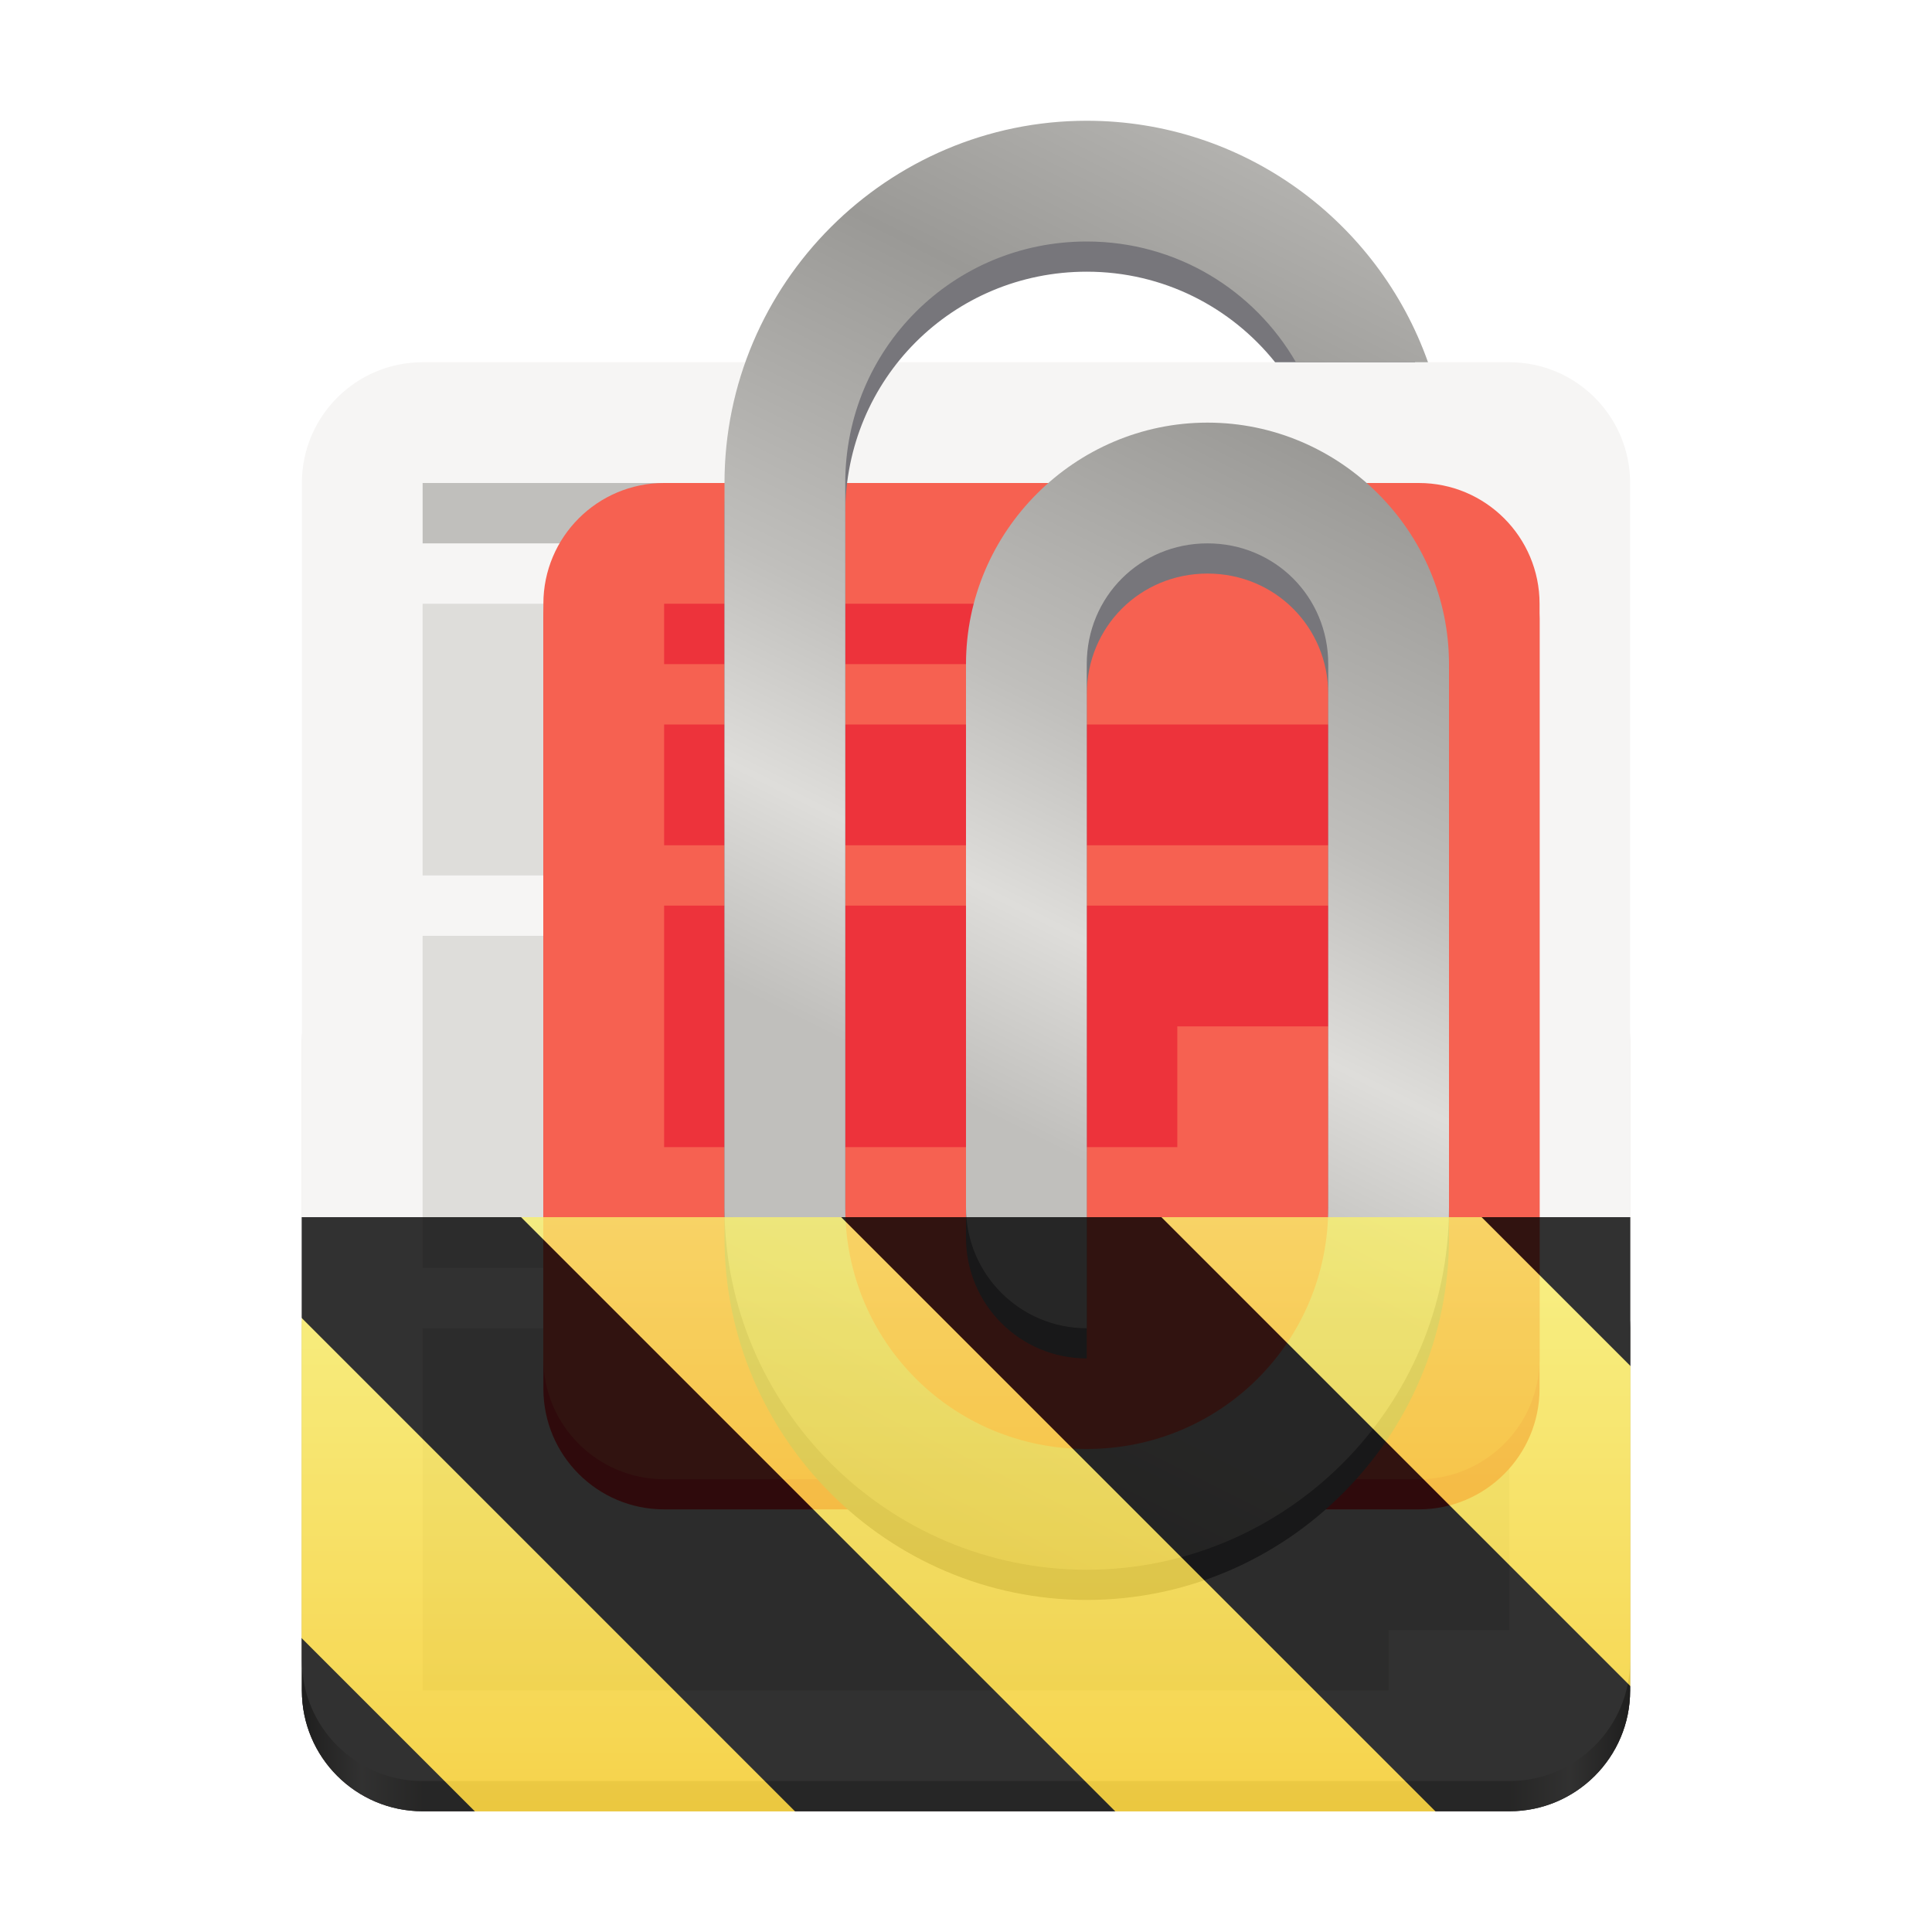
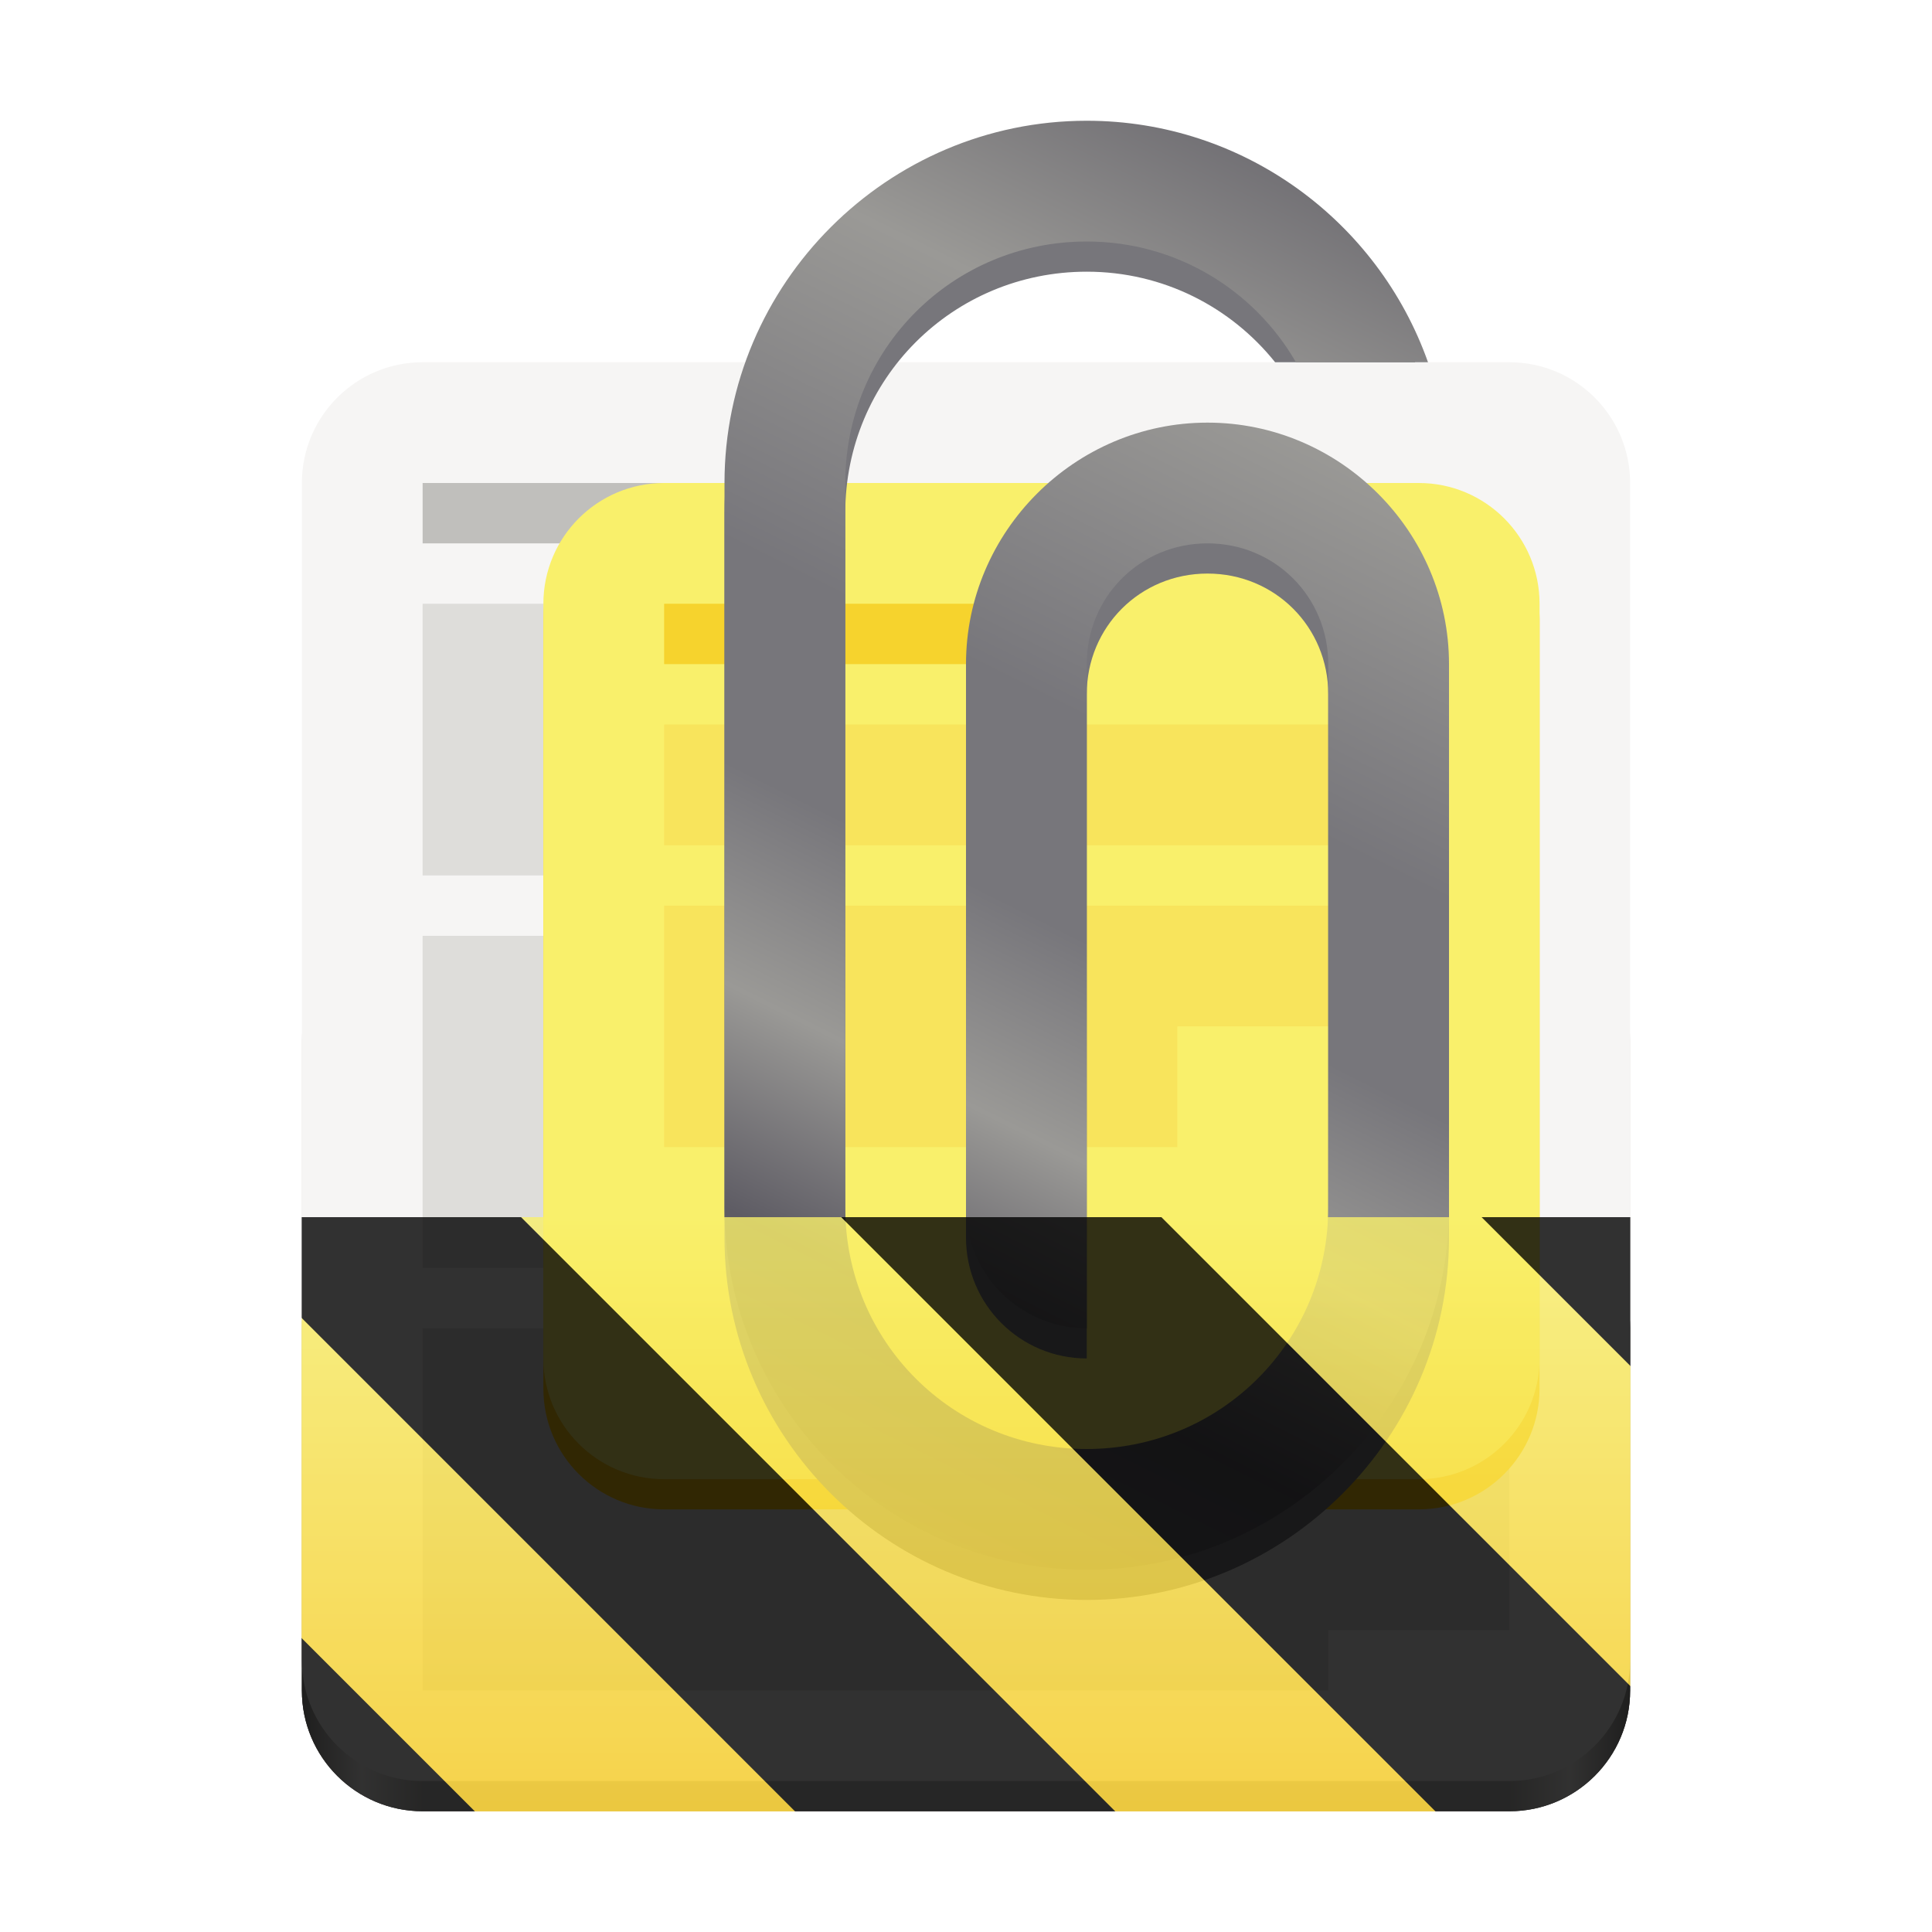
<svg xmlns="http://www.w3.org/2000/svg" height="128px" viewBox="0 0 128 128" width="128px">
  <linearGradient id="a" gradientTransform="matrix(-1 0 0 -1 136 -172)" gradientUnits="userSpaceOnUse" x1="28" x2="116" y1="-274" y2="-274">
    <stop offset="0" stop-color="#9a9996" />
    <stop offset="0.045" stop-color="#f6f5f4" />
    <stop offset="0.091" stop-color="#c0bfbc" />
    <stop offset="0.909" stop-color="#c0bfbc" />
    <stop offset="0.955" stop-color="#f6f5f4" />
    <stop offset="1" stop-color="#9a9996" />
  </linearGradient>
  <linearGradient id="b" gradientUnits="userSpaceOnUse" x1="96" x2="48" y1="8" y2="104">
-     <stop offset="0" stop-color="#c0bfbc" />
+     <stop offset="0" stop-color="#5e5c64" />
    <stop offset="0.215" stop-color="#9a9996" />
-     <stop offset="0.431" stop-color="#c0bfbc" />
-     <stop offset="0.553" stop-color="#deddda" />
-     <stop offset="0.676" stop-color="#c0bfbc" />
-     <stop offset="0.8" stop-color="#c0bfbc" />
-     <stop offset="1" stop-color="#9a9996" />
+     <stop offset="0.431" stop-color="#77767b" />
+     <stop offset="0.553" stop-color="#77767b" />
+     <stop offset="0.676" stop-color="#9a9996" />
+     <stop offset="0.8" stop-color="#5e5c64" />
+     <stop offset="1" stop-color="#77767b" />
  </linearGradient>
  <clipPath id="c">
    <rect height="128" width="128" />
  </clipPath>
  <clipPath id="d">
    <rect height="128" width="128" />
  </clipPath>
  <filter id="e" height="100%" width="100%" x="0%" y="0%">
    <feColorMatrix in="SourceGraphic" type="matrix" values="0 0 0 0 1 0 0 0 0 1 0 0 0 0 1 0 0 0 1 0" />
  </filter>
  <mask id="f">
    <g clip-path="url(#d)" filter="url(#e)">
      <g clip-path="url(#c)">
        <path d="m 28 61 h 72 c 4.418 0 8 3.582 8 8 v 43 c 0 4.418 -3.582 8 -8 8 h -72 c -4.418 0 -8 -3.582 -8 -8 v -43 c 0 -4.418 3.582 -8 8 -8 z m 0 0" fill="#deddda" />
        <path d="m 100 120 h -72 c -4.418 0 -8 -3.582 -8 -8 v -24 c 0 -4.418 3.582 -8 8 -8 h 72 c 4.418 0 8 3.582 8 8 v 24 c 0 4.418 -3.582 8 -8 8 z m 0 0" fill="url(#a)" />
        <path d="m 28 24 h 72 c 4.418 0 8 3.582 8 8 v 78 c 0 4.418 -3.582 8 -8 8 h -72 c -4.418 0 -8 -3.582 -8 -8 v -78 c 0 -4.418 3.582 -8 8 -8 z m 0 0" fill="#f6f5f4" />
-         <path d="m 28 88 v 24 h 64 v -4 h 8 v -20 z m 0 0" fill="#deddda" />
+         <path d="m 28 88 v 24 h 60 v -4 h 12 v -20 z m 0 0" fill="#deddda" />
        <path d="m 28 32 v 4 h 40 v -4 z m 0 0" fill="#c0bfbc" fill-rule="evenodd" />
        <path d="m 28 62 h 72 v 18 h -52 v 4 h -20 z m 36 -16 v 12 h -36 v -18 h 72 v 6 z m 0 0" fill="#deddda" />
-         <path d="m 44 33 h 50 c 4.418 0 8 3.582 8 8 v 51 c 0 4.418 -3.582 8 -8 8 h -50 c -4.418 0 -8 -3.582 -8 -8 v -51 c 0 -4.418 3.582 -8 8 -8 z m 0 0" fill="#ed333b" />
-         <path d="m 44 32 h 50 c 4.418 0 8 3.582 8 8 v 50 c 0 4.418 -3.582 8 -8 8 h -50 c -4.418 0 -8 -3.582 -8 -8 v -50 c 0 -4.418 3.582 -8 8 -8 z m 0 0" fill="#f66151" />
-         <path d="m 44 40 v 4 h 22 v -4 z m 0 8 v 8 h 45 v -8 z m 0 12 v 16 h 34 v -8 h 11 v -8 z m 0 0" fill="#ed333b" />
+         <path d="m 44 33 h 50 c 4.418 0 8 3.582 8 8 v 51 c 0 4.418 -3.582 8 -8 8 h -50 c -4.418 0 -8 -3.582 -8 -8 v -51 c 0 -4.418 3.582 -8 8 -8 z m 0 0" fill="#f5c211" />
+         <path d="m 44 32 h 50 c 4.418 0 8 3.582 8 8 v 50 c 0 4.418 -3.582 8 -8 8 h -50 c -4.418 0 -8 -3.582 -8 -8 v -50 c 0 -4.418 3.582 -8 8 -8 z m 0 0" fill="#f9f06b" />
+         <path d="m 44 60 v 16 h 34 v -8 h 11 v -8 z m 0 0" fill="#f8e45c" />
+         <path d="m 44 48 v 8 h 45 v -8 z m 0 0" fill="#f8e45c" />
+         <path d="m 44 40 v 4 h 22 v -4 z m 0 0" fill="#f6d32d" />
        <path d="m 72 10 c -13.207 0 -24 10.793 -24 24 v 48 c 0 13.207 10.793 24 24 24 s 24 -10.793 24 -24 v -36 c 0 -8.789 -7.211 -16 -16 -16 s -16 7.211 -16 16 v 36 c 0 4.418 3.582 8 8 8 v -44 c 0 -4.465 3.535 -8 8 -8 s 8 3.535 8 8 v 36 c 0 8.883 -7.117 16 -16 16 s -16 -7.117 -16 -16 v -48 c 0 -8.883 7.117 -16 16 -16 c 5.074 0 9.559 2.352 12.48 6 h 9.281 c -3.801 -8.258 -12.121 -14 -21.762 -14 z m 0 0" fill="#77767b" />
        <path d="m 72 8 c -13.207 0 -24 10.793 -24 24 v 48 c 0 13.207 10.793 24 24 24 s 24 -10.793 24 -24 v -36 c 0 -8.789 -7.211 -16 -16 -16 s -16 7.211 -16 16 v 36 c 0 4.418 3.582 8 8 8 v -44 c 0 -4.465 3.535 -8 8 -8 s 8 3.535 8 8 v 36 c 0 8.883 -7.117 16 -16 16 s -16 -7.117 -16 -16 v -48 c 0 -8.883 7.117 -16 16 -16 c 5.953 0 11.102 3.227 13.859 8 h 8.75 c -3.301 -9.328 -12.199 -16 -22.609 -16 z m 0 0" fill="url(#b)" />
      </g>
    </g>
  </mask>
  <mask id="g">
    <g filter="url(#e)">
      <rect fill-opacity="0.8" height="128" width="128" />
    </g>
  </mask>
  <linearGradient id="h" gradientTransform="matrix(0 0.37 -0.98462 0 295.385 -30.36)" gradientUnits="userSpaceOnUse" x1="300" x2="428" y1="235" y2="235">
    <stop offset="0" stop-color="#f9f06b" />
    <stop offset="1" stop-color="#f5c211" />
  </linearGradient>
  <clipPath id="i">
    <rect height="128" width="128" />
  </clipPath>
  <clipPath id="j">
    <rect height="128" width="128" />
  </clipPath>
  <path d="m 28 61 h 72 c 4.418 0 8 3.582 8 8 v 43 c 0 4.418 -3.582 8 -8 8 h -72 c -4.418 0 -8 -3.582 -8 -8 v -43 c 0 -4.418 3.582 -8 8 -8 z m 0 0" fill="#deddda" />
  <path d="m 100 120 h -72 c -4.418 0 -8 -3.582 -8 -8 v -24 c 0 -4.418 3.582 -8 8 -8 h 72 c 4.418 0 8 3.582 8 8 v 24 c 0 4.418 -3.582 8 -8 8 z m 0 0" fill="url(#a)" />
  <path d="m 28 24 h 72 c 4.418 0 8 3.582 8 8 v 78 c 0 4.418 -3.582 8 -8 8 h -72 c -4.418 0 -8 -3.582 -8 -8 v -78 c 0 -4.418 3.582 -8 8 -8 z m 0 0" fill="#f6f5f4" />
-   <path d="m 28 88 v 24 h 64 v -4 h 8 v -20 z m 0 0" fill="#deddda" />
+   <path d="m 28 88 v 24 h 60 v -4 h 12 v -20 z m 0 0" fill="#deddda" />
  <path d="m 28 32 v 4 h 40 v -4 z m 0 0" fill="#c0bfbc" fill-rule="evenodd" />
  <path d="m 28 62 h 72 v 18 h -52 v 4 h -20 z m 36 -16 v 12 h -36 v -18 h 72 v 6 z m 0 0" fill="#deddda" />
-   <path d="m 44 33 h 50 c 4.418 0 8 3.582 8 8 v 51 c 0 4.418 -3.582 8 -8 8 h -50 c -4.418 0 -8 -3.582 -8 -8 v -51 c 0 -4.418 3.582 -8 8 -8 z m 0 0" fill="#ed333b" />
-   <path d="m 44 32 h 50 c 4.418 0 8 3.582 8 8 v 50 c 0 4.418 -3.582 8 -8 8 h -50 c -4.418 0 -8 -3.582 -8 -8 v -50 c 0 -4.418 3.582 -8 8 -8 z m 0 0" fill="#f66151" />
-   <path d="m 44 40 v 4 h 22 v -4 z m 0 8 v 8 h 45 v -8 z m 0 12 v 16 h 34 v -8 h 11 v -8 z m 0 0" fill="#ed333b" />
+   <path d="m 44 33 h 50 c 4.418 0 8 3.582 8 8 v 51 c 0 4.418 -3.582 8 -8 8 h -50 c -4.418 0 -8 -3.582 -8 -8 v -51 c 0 -4.418 3.582 -8 8 -8 z m 0 0" fill="#f5c211" />
+   <path d="m 44 32 h 50 c 4.418 0 8 3.582 8 8 v 50 c 0 4.418 -3.582 8 -8 8 h -50 c -4.418 0 -8 -3.582 -8 -8 v -50 c 0 -4.418 3.582 -8 8 -8 z m 0 0" fill="#f9f06b" />
+   <path d="m 44 60 v 16 h 34 v -8 h 11 v -8 z m 0 0" fill="#f8e45c" />
+   <path d="m 44 48 v 8 h 45 v -8 z m 0 0" fill="#f8e45c" />
+   <path d="m 44 40 v 4 h 22 v -4 z m 0 0" fill="#f6d32d" />
  <path d="m 72 10 c -13.207 0 -24 10.793 -24 24 v 48 c 0 13.207 10.793 24 24 24 s 24 -10.793 24 -24 v -36 c 0 -8.789 -7.211 -16 -16 -16 s -16 7.211 -16 16 v 36 c 0 4.418 3.582 8 8 8 v -44 c 0 -4.465 3.535 -8 8 -8 s 8 3.535 8 8 v 36 c 0 8.883 -7.117 16 -16 16 s -16 -7.117 -16 -16 v -48 c 0 -8.883 7.117 -16 16 -16 c 5.074 0 9.559 2.352 12.48 6 h 9.281 c -3.801 -8.258 -12.121 -14 -21.762 -14 z m 0 0" fill="#77767b" />
  <path d="m 72 8 c -13.207 0 -24 10.793 -24 24 v 48 c 0 13.207 10.793 24 24 24 s 24 -10.793 24 -24 v -36 c 0 -8.789 -7.211 -16 -16 -16 s -16 7.211 -16 16 v 36 c 0 4.418 3.582 8 8 8 v -44 c 0 -4.465 3.535 -8 8 -8 s 8 3.535 8 8 v 36 c 0 8.883 -7.117 16 -16 16 s -16 -7.117 -16 -16 v -48 c 0 -8.883 7.117 -16 16 -16 c 5.953 0 11.102 3.227 13.859 8 h 8.75 c -3.301 -9.328 -12.199 -16 -22.609 -16 z m 0 0" fill="url(#b)" />
  <g clip-path="url(#j)" mask="url(#f)">
    <g clip-path="url(#i)" mask="url(#g)">
      <path d="m 128 80.641 v 47.359 h -128 v -47.359 z m 0 0" fill="url(#h)" />
      <path d="m 13.309 80.641 l 47.355 47.359 h 21.215 l -47.359 -47.359 z m 42.422 0 l 47.363 47.359 h 21.215 l -47.363 -47.359 z m 42.43 0 l 29.84 29.84 v -21.211 l -8.629 -8.629 z m -98.16 7.906 v 21.215 l 18.238 18.238 h 21.215 z m 0 0" />
    </g>
  </g>
</svg>
